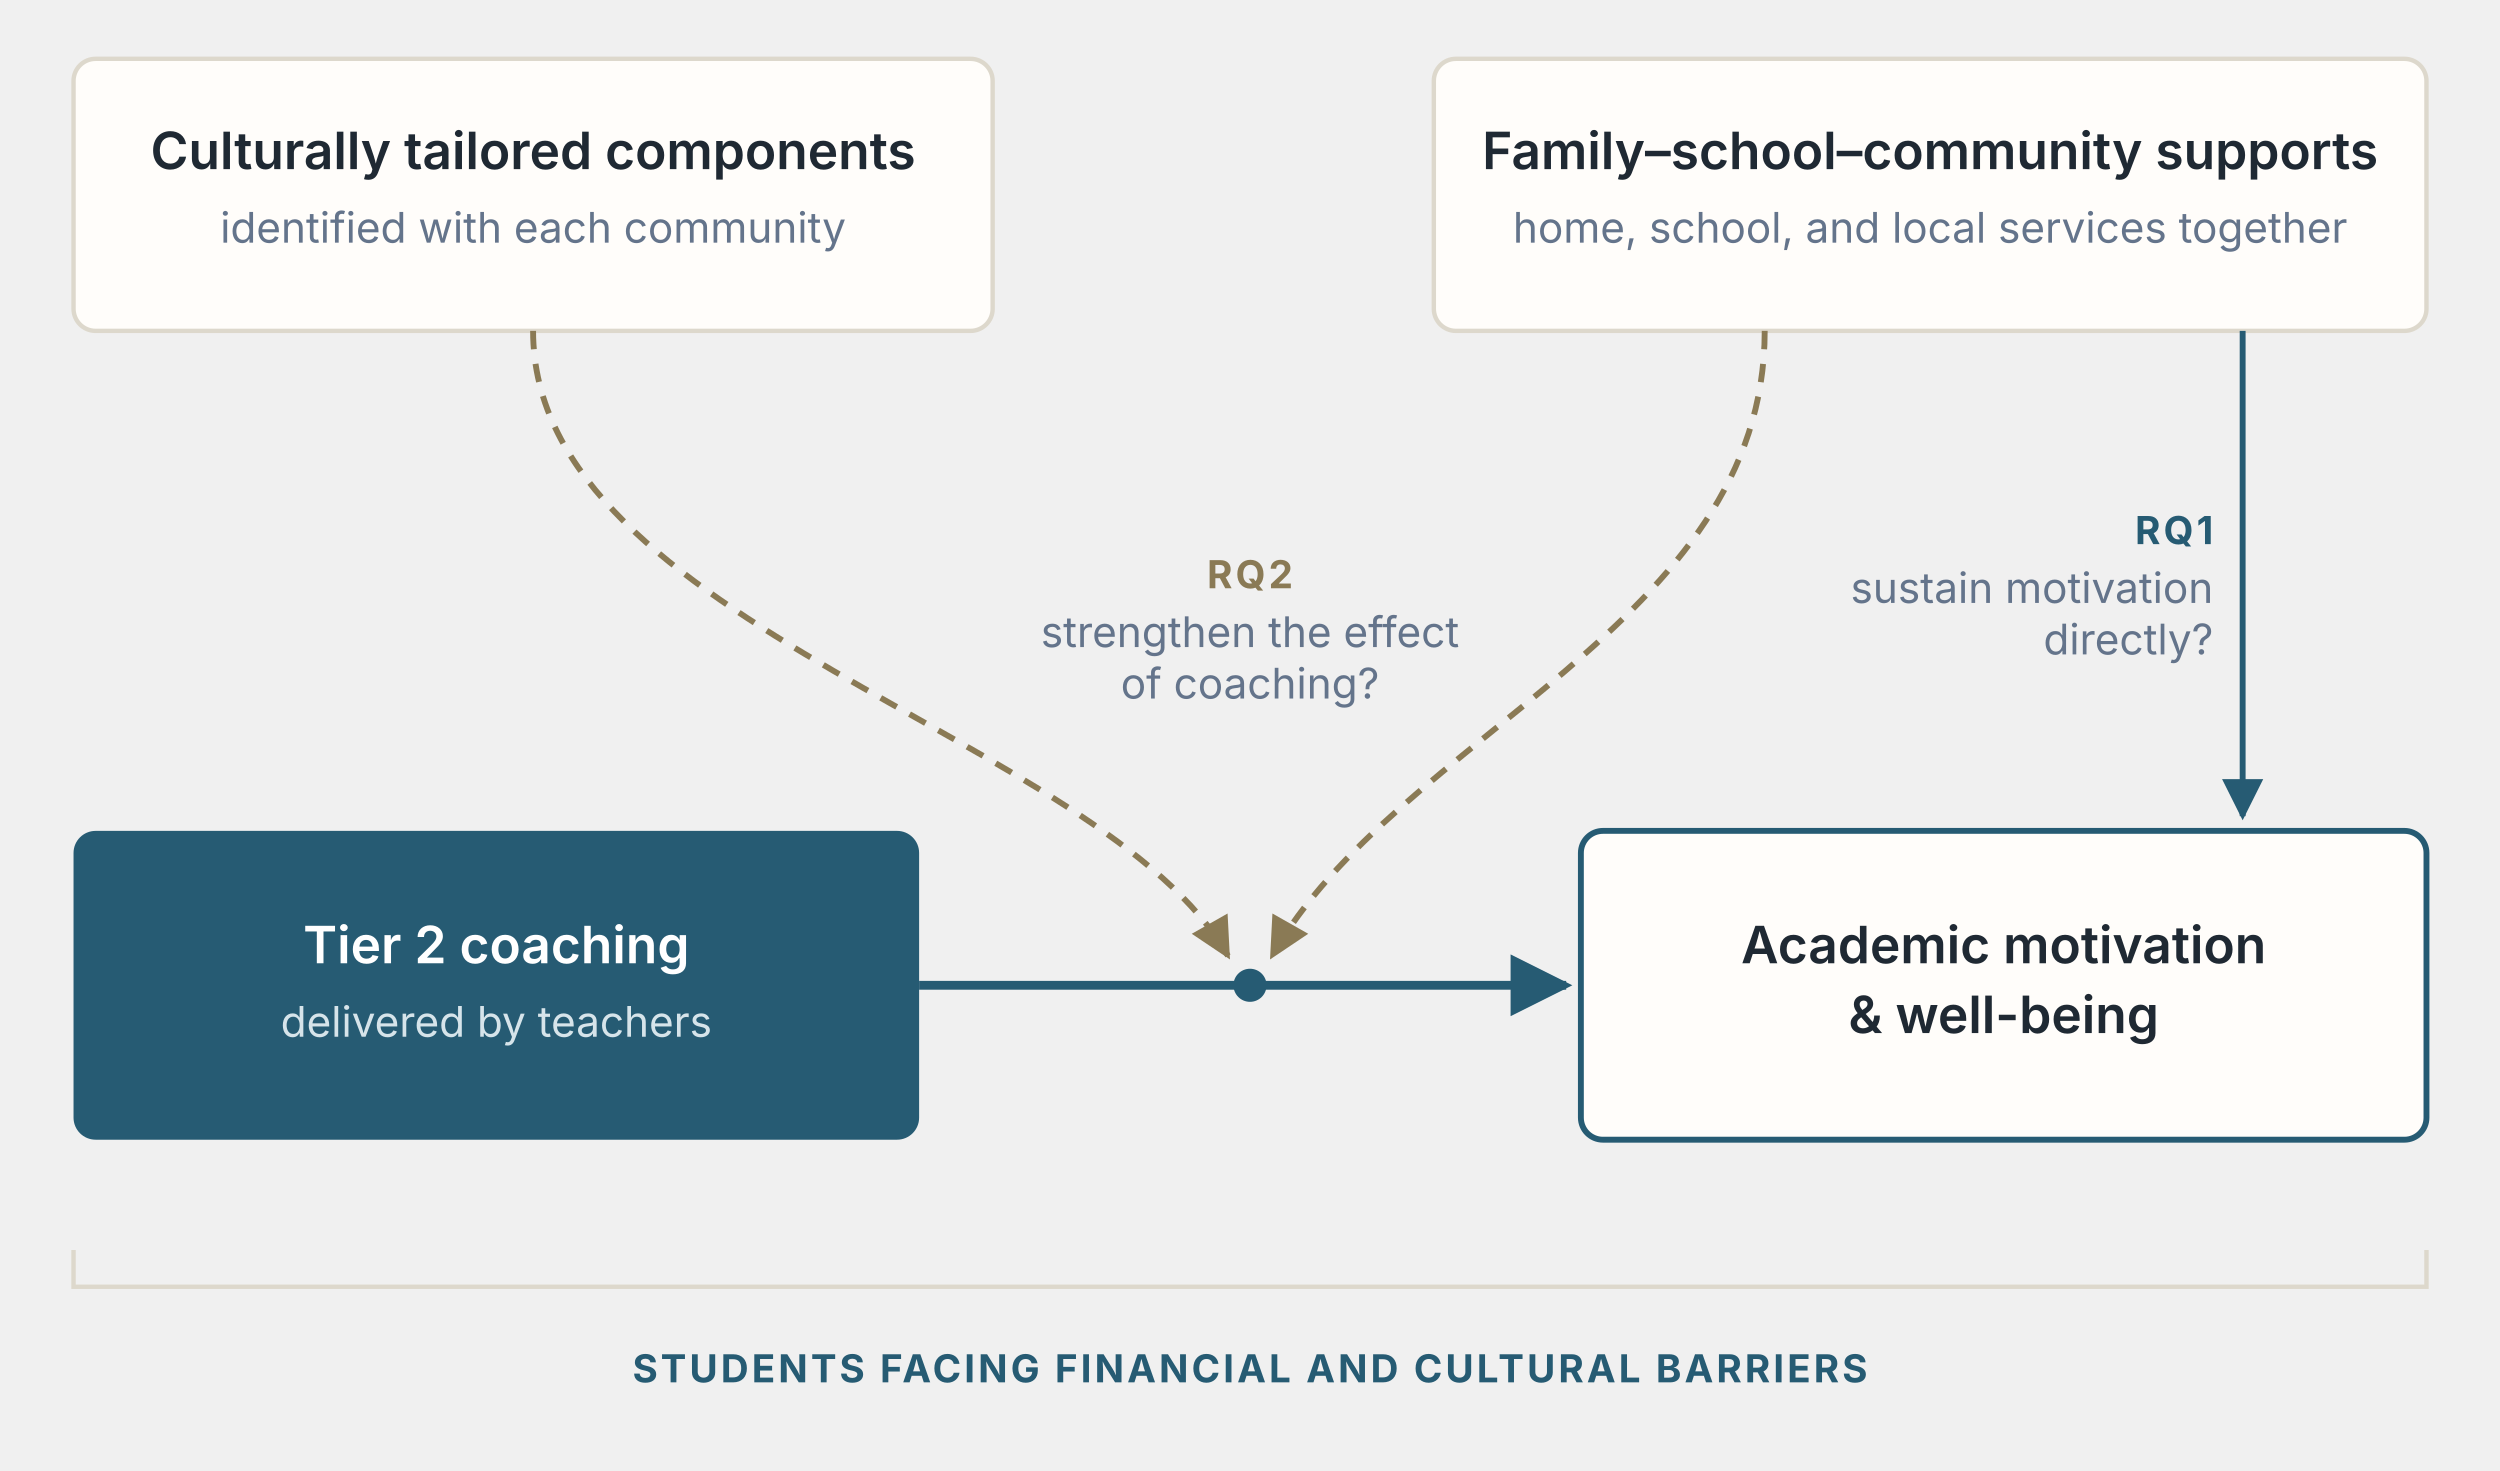
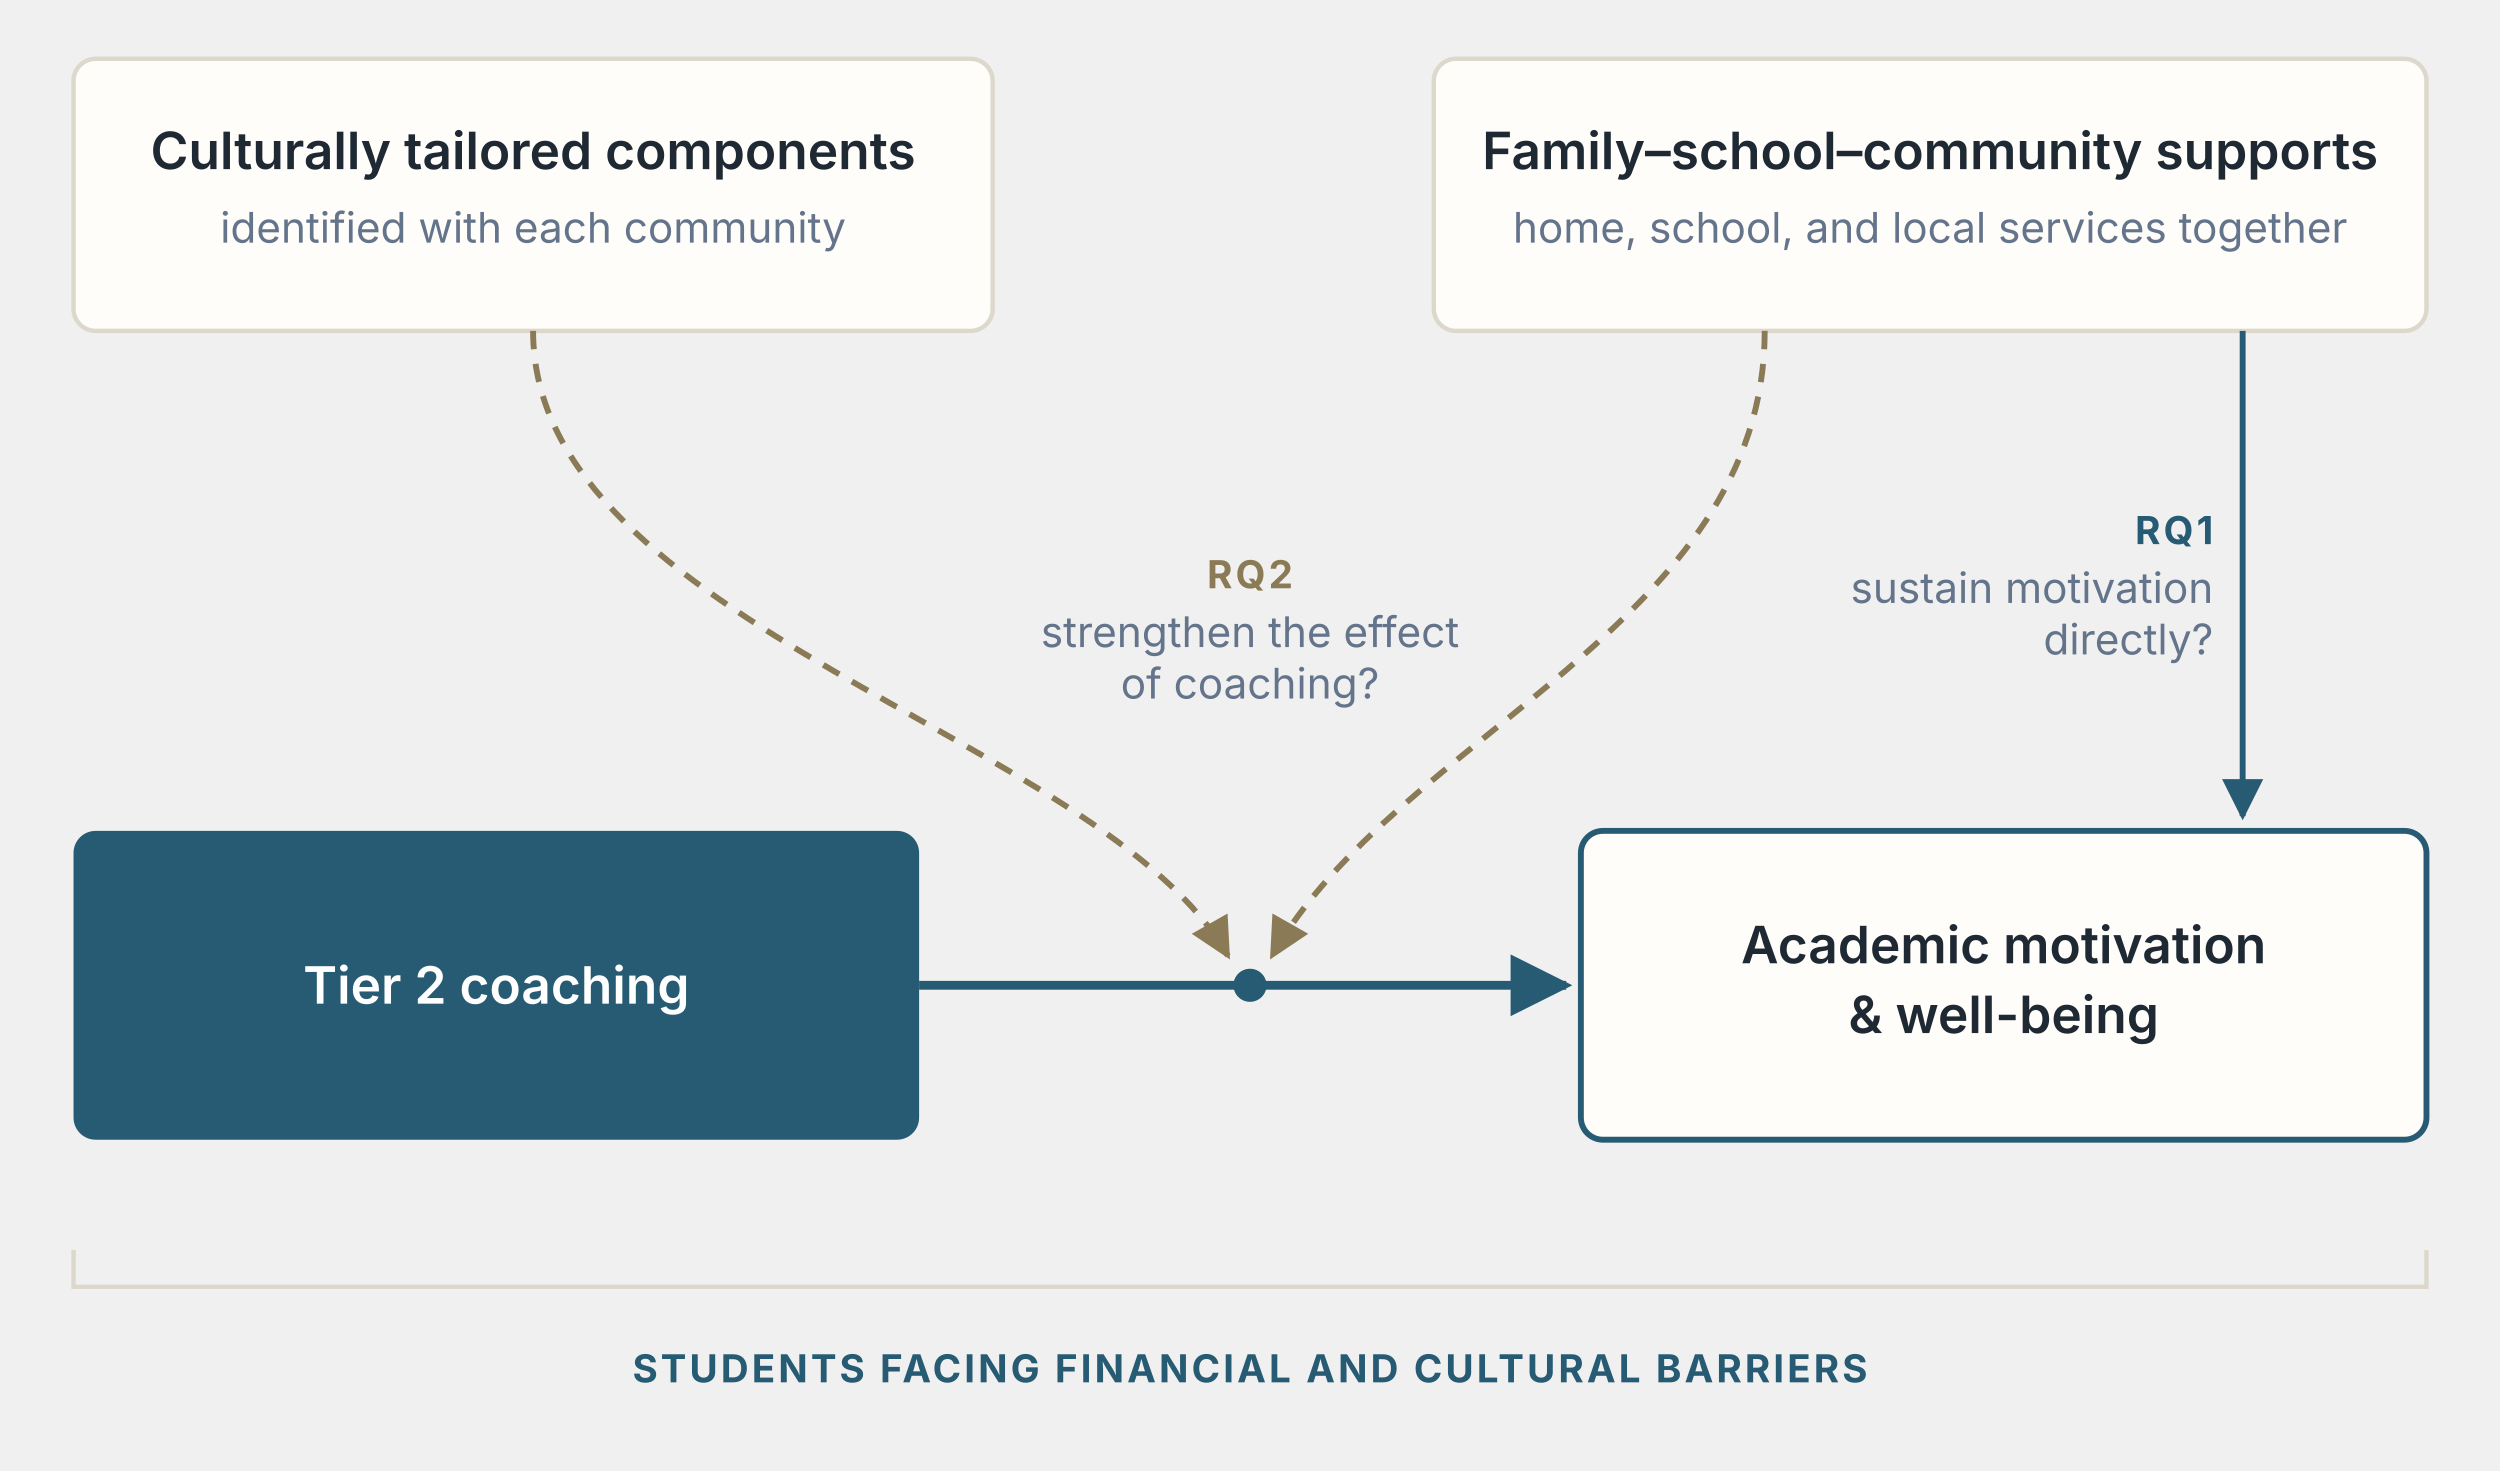
<svg xmlns="http://www.w3.org/2000/svg" viewBox="0 0 680 400" role="img" aria-labelledby="t d">
  <defs>
    <marker id="a" viewBox="0 0 10 10" refX="9" refY="5" markerWidth="7" markerHeight="7" orient="auto-start-reverse">
      <path d="M0 0L10 5L0 10z" fill="#265b73" />
    </marker>
    <marker id="g" viewBox="0 0 10 10" refX="9" refY="5" markerWidth="7" markerHeight="7" orient="auto-start-reverse">
      <path d="M0 0L10 5L0 10z" fill="#8a7a55" />
    </marker>
  </defs>
  <style>
.box{fill:#fffdfa;stroke:#ddd8cc;stroke-width:1.2}
.key{fill:#265b73}
.h{font:600 14px Inter,system-ui,sans-serif;fill:#1f2933}
.hw{font:600 14px Inter,system-ui,sans-serif;fill:#fff}
.s{font:400 11.5px Inter,system-ui,sans-serif;fill:#64748b}
.sw{font:400 11.5px Inter,system-ui,sans-serif;fill:#d6e4ea}
.tag{font:700 10.5px Inter,system-ui,sans-serif;letter-spacing:.08em;fill:#265b73}
.tagg{font:700 10.5px Inter,system-ui,sans-serif;letter-spacing:.08em;fill:#8a7a55}
</style>
  <rect class="box" x="20" y="16" width="250" height="74" rx="6" />
  <text class="h" x="145" y="46" text-anchor="middle">Culturally tailored components</text>
  <text class="s" x="145" y="66" text-anchor="middle">identified with each community</text>
  <rect class="box" x="390" y="16" width="270" height="74" rx="6" />
  <text class="h" x="525" y="46" text-anchor="middle">Family–school–community supports</text>
  <text class="s" x="525" y="66" text-anchor="middle">home, school, and local services together</text>
  <rect class="key" x="20" y="226" width="230" height="84" rx="6" />
-   <text class="hw" x="135" y="262" text-anchor="middle">Tier 2 coaching</text>
-   <text class="sw" x="135" y="282" text-anchor="middle">delivered by teachers</text>
+   <text class="hw" x="135" y="273" text-anchor="middle">Tier 2 coaching</text>
  <rect class="box" x="430" y="226" width="230" height="84" rx="6" style="stroke:#265b73;stroke-width:1.6" />
  <text class="h" x="545" y="262" text-anchor="middle">Academic motivation</text>
  <text class="h" x="545" y="281" text-anchor="middle">&amp; well-being</text>
  <line x1="250" y1="268" x2="426" y2="268" stroke="#265b73" stroke-width="2.4" marker-end="url(#a)" />
  <circle cx="340" cy="268" r="4.5" fill="#265b73" />
  <path d="M145 90 C145 170 300 200 334 260" fill="none" stroke="#8a7a55" stroke-width="1.6" stroke-dasharray="5 4" marker-end="url(#g)" />
  <path d="M480 90 C480 170 380 200 346 260" fill="none" stroke="#8a7a55" stroke-width="1.6" stroke-dasharray="5 4" marker-end="url(#g)" />
  <text class="tagg" x="340" y="160" text-anchor="middle">RQ2</text>
  <text class="s" x="340" y="176" text-anchor="middle">strengthen the effect</text>
  <text class="s" x="340" y="190" text-anchor="middle">of coaching?</text>
  <line x1="610" y1="90" x2="610" y2="222" stroke="#265b73" stroke-width="1.6" marker-end="url(#a)" />
  <text class="tag" x="602" y="148" text-anchor="end">RQ1</text>
  <text class="s" x="602" y="164" text-anchor="end">sustain motivation</text>
  <text class="s" x="602" y="178" text-anchor="end">directly?</text>
  <path d="M20 340 V350 H660 V340" fill="none" stroke="#ddd8cc" stroke-width="1.2" />
  <text class="tag" x="340" y="376" text-anchor="middle">STUDENTS FACING FINANCIAL AND CULTURAL BARRIERS</text>
</svg>
